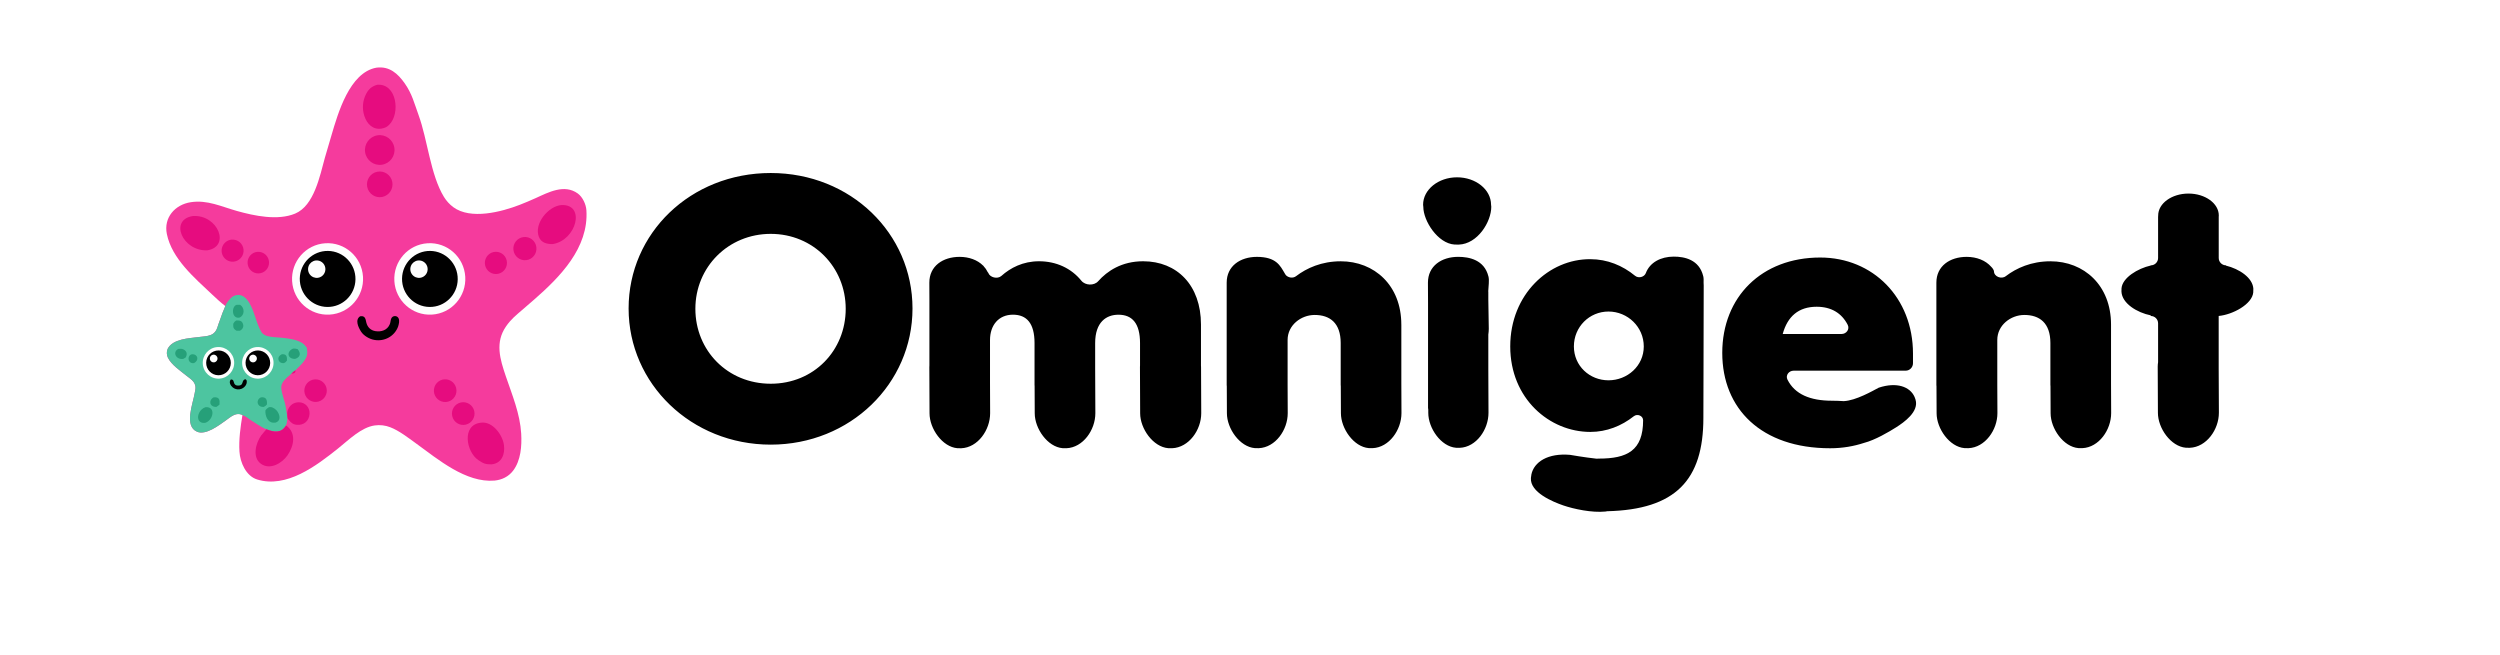
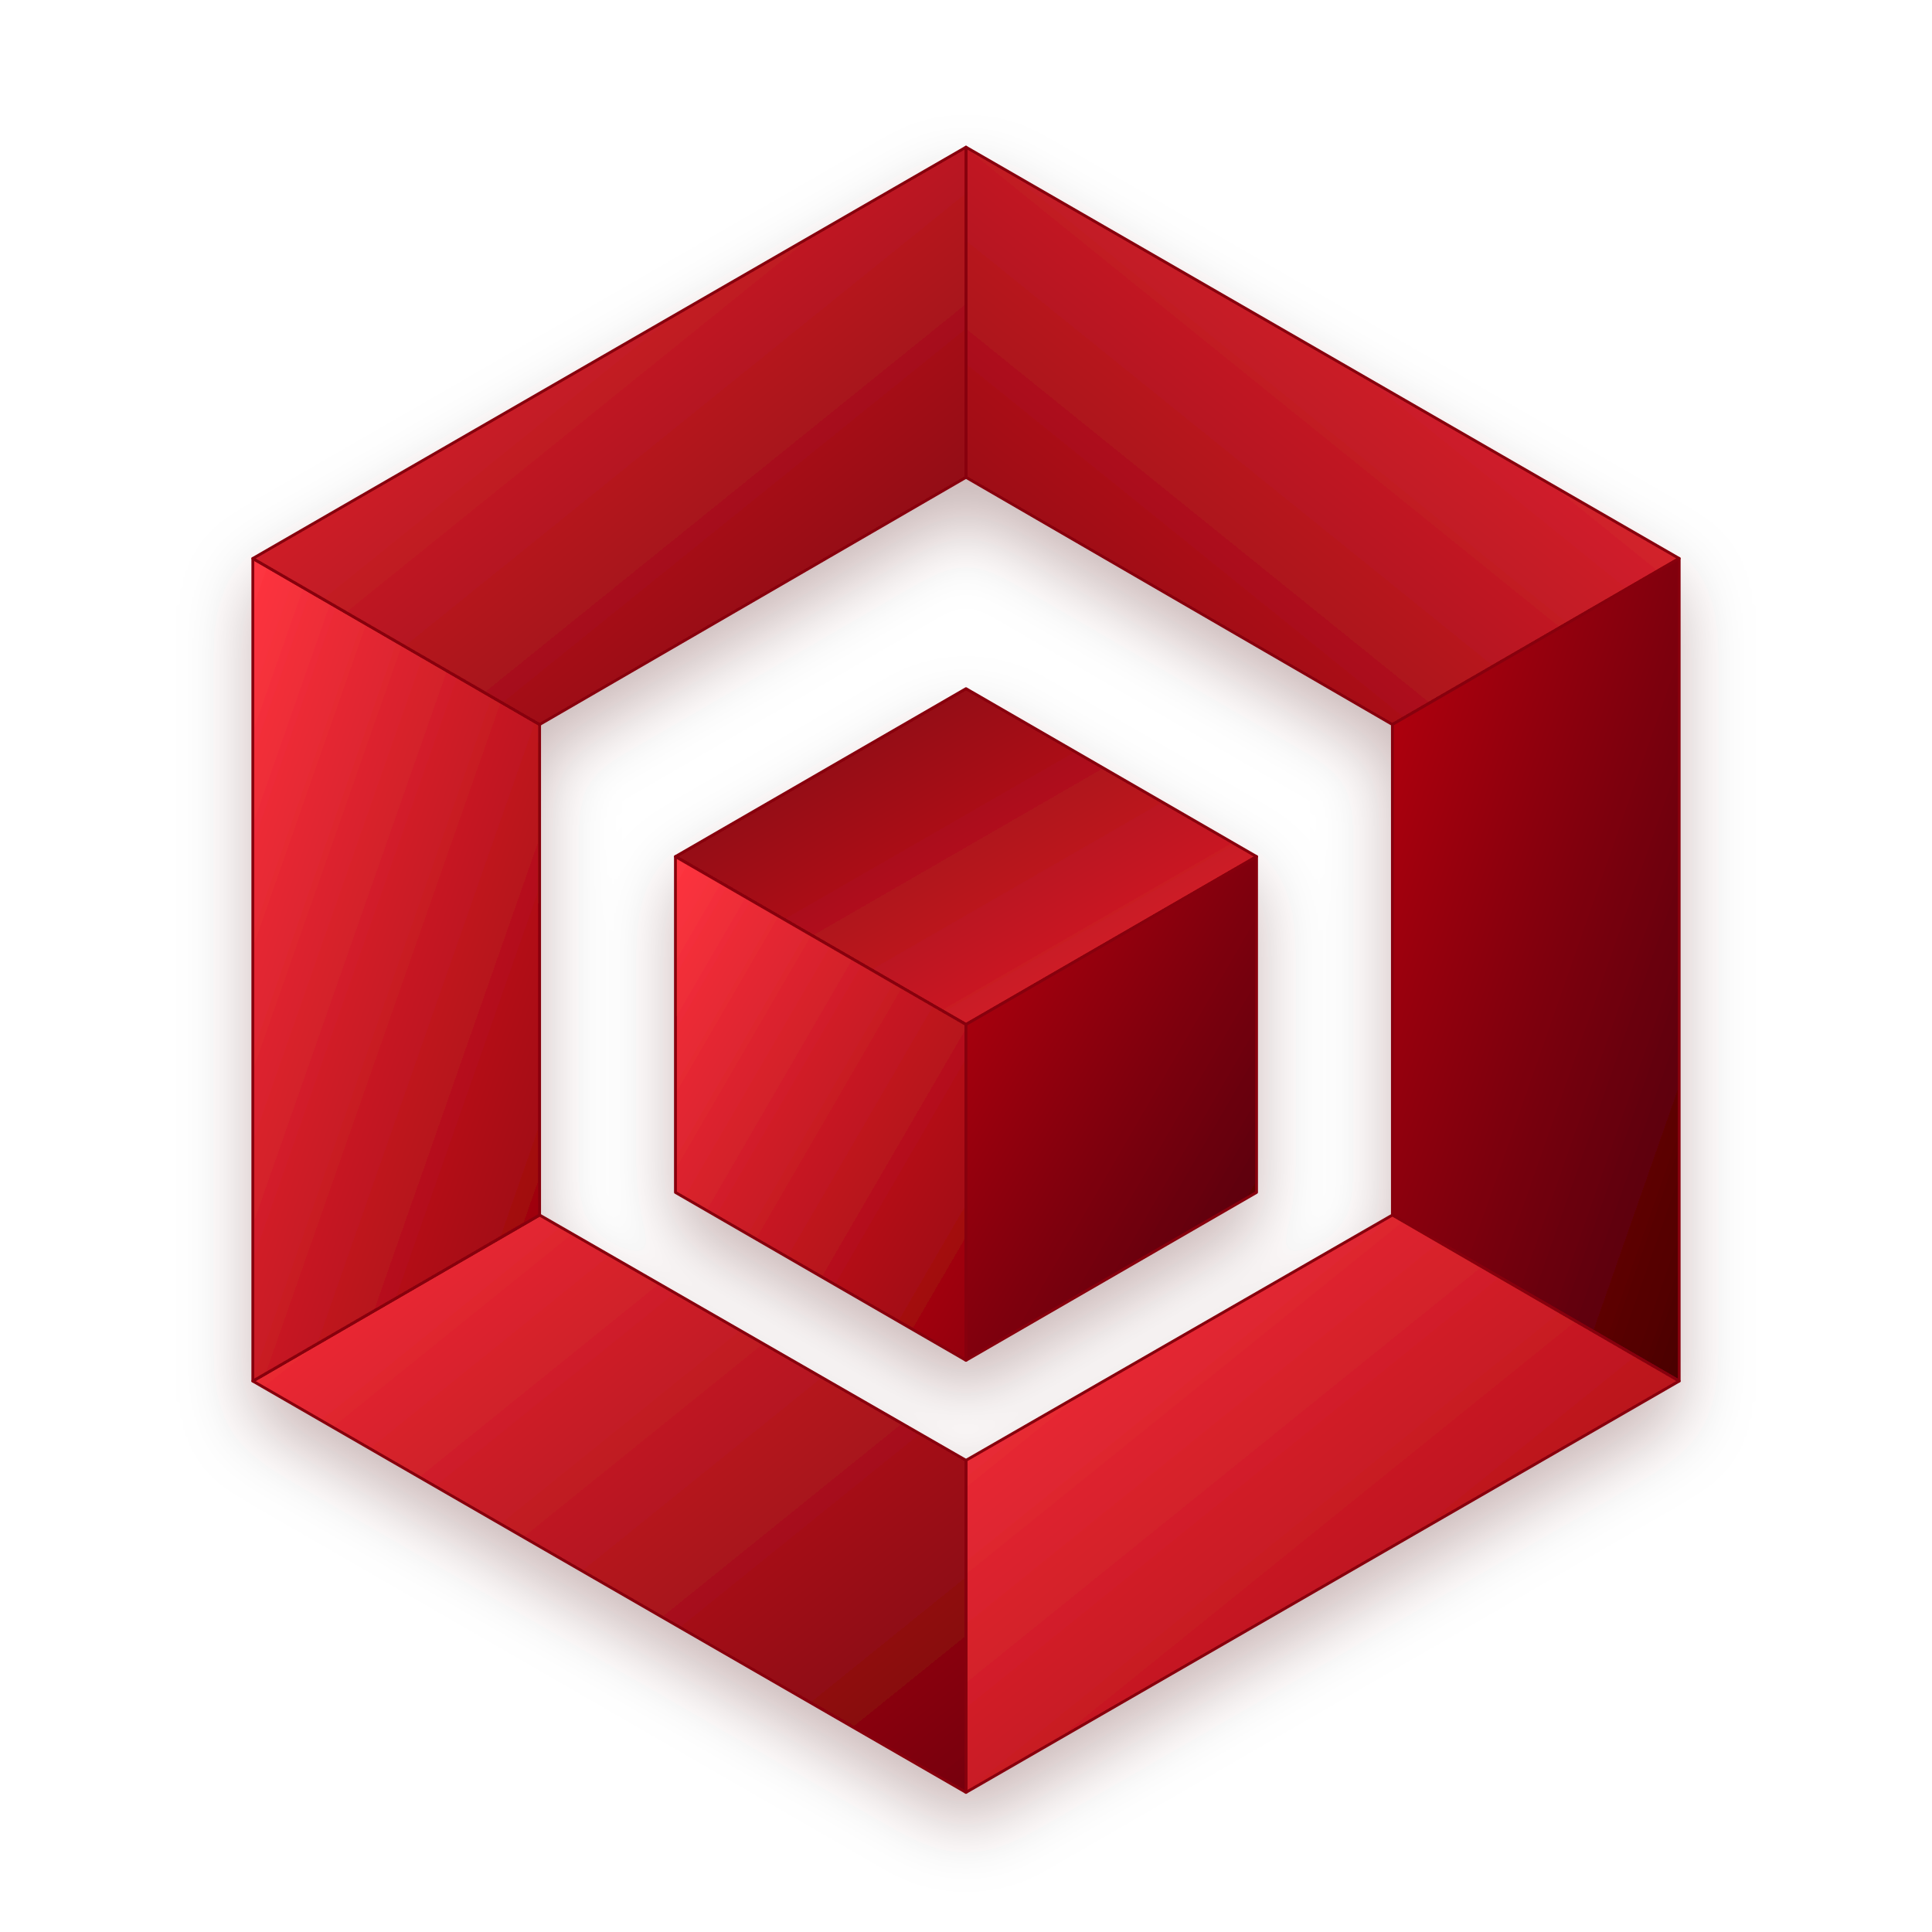
- <svg xmlns="http://www.w3.org/2000/svg" width="1734" height="454" viewBox="0 0 1734 454" fill="none">
-   <path d="M1032.35 191.654C1029.5 180.246 1019.08 178.144 1011.41 178.144C999.802 178.161 990.399 184.5 990.419 196.062L990.487 210.436V282.938C990.487 283.362 990.554 283.785 990.652 284.175V286.379C990.673 297.042 999.496 309.721 1009.85 310.569C1010.71 310.637 1011.59 310.637 1012.49 310.603C1024.01 310.128 1032.45 297.855 1032.42 286.294L1032.3 256.307V232.066C1032.5 230.676 1032.62 229.32 1032.62 228.032L1032.3 207.826V202.486C1032.3 202.317 1032.26 202.147 1032.25 201.977C1032.37 198.468 1033.1 194.553 1032.37 191.654H1032.35ZM1181.34 191.484C1178.56 180.076 1168.39 177.974 1160.9 177.991C1151.92 178.008 1144.31 182.026 1141.54 189.433C1140.49 192.162 1136.51 193.298 1134.03 191.247C1125.46 184.195 1114.87 179.771 1103.08 179.771C1074.57 179.534 1047.5 203.978 1047.5 240.271C1047.5 276.564 1074.8 299.585 1103.08 299.585C1114.31 299.585 1124.68 295.448 1133.21 288.702C1135.67 286.752 1139.66 288.379 1139.66 291.515C1139.66 312.637 1128.5 318.079 1109.02 318.079C1108.39 318.079 1107.82 318.095 1107.32 318.146C1098.92 317.231 1088.99 315.485 1088.99 315.485C1073.72 314.146 1063.95 320.316 1062.14 329.216H1062.17C1062.01 329.962 1061.91 330.724 1061.84 331.504C1061.08 341.539 1077.18 348.116 1084.34 350.574C1091.5 353.032 1104.21 355.779 1113.6 354.795C1114.04 354.745 1114.4 354.677 1114.7 354.592C1162.18 353.456 1181.46 332.979 1181.46 289.871C1181.46 276.581 1181.68 230.778 1181.69 198.045C1181.69 197.384 1181.66 196.706 1181.61 196.027C1181.69 194.383 1181.68 192.824 1181.35 191.468L1181.34 191.484ZM1115.65 263.783C1102.58 263.783 1091.65 253.815 1091.65 240.288C1091.65 226.761 1102.35 216.081 1115.65 216.081C1128.96 216.081 1140.12 226.761 1140.12 240.288C1140.12 253.815 1128.72 263.783 1115.65 263.783ZM832.994 253.578V225.099C832.994 197.807 816.362 181.212 792.864 181.212C777.998 181.212 767.953 187.992 761.688 195.061C758.84 198.299 752.73 198.045 750.032 194.705C743.006 186.026 732.588 181.212 720.658 181.212C709.492 181.212 700.821 185.789 694.559 191.383C691.845 193.807 686.55 192.451 685.464 189.23C685.43 189.128 685.277 188.925 685.04 188.688C684.327 187.179 683.377 185.84 682.257 184.636C682.172 184.433 682.053 184.28 681.85 184.195C677.981 180.314 672.126 178.161 665.576 178.161C653.969 178.177 644.568 184.517 644.585 196.079L644.636 208.012V253.544C644.636 253.9 644.585 254.239 644.585 254.595L644.636 266.529V267.139C644.636 267.139 644.636 267.156 644.636 267.173L644.721 286.667C644.721 297.33 653.63 310.009 664.032 310.874C664.897 310.942 665.797 310.942 666.696 310.908C678.286 310.434 686.788 298.161 686.754 286.599L686.669 265.393V235.83C686.669 225.625 692.608 218.268 702.586 218.268C712.089 218.268 717.553 224.201 717.553 237.966V254.477C717.553 254.477 717.553 254.544 717.553 254.595V255.866V267.139C717.553 267.309 717.587 267.478 717.604 267.648L717.688 286.651C717.688 297.313 726.597 309.992 737.015 310.857C737.879 310.925 738.78 310.925 739.681 310.891C751.27 310.417 759.772 298.144 759.736 286.582L759.601 255.256V237.983C759.601 223.269 767.44 218.285 775.756 218.285C785.258 218.285 790.726 224.218 790.726 237.983V253.426C790.705 253.815 790.674 254.205 790.674 254.595L790.809 286.651C790.809 297.313 799.787 310.009 810.288 310.857C811.174 310.925 812.069 310.925 812.97 310.891C824.662 310.417 833.216 298.144 833.18 286.582L833.045 254.527C833.045 254.222 833.009 253.934 832.994 253.629V253.578ZM1328.61 277.191C1331.16 285.548 1320.59 292.939 1315.12 296.414C1310.29 299.483 1300.56 305.229 1292.88 307.196C1285.9 309.484 1278.11 310.908 1269.37 310.908C1221.64 310.908 1194.56 283.531 1194.56 244.763C1194.56 205.995 1221.87 178.619 1262.49 178.619C1299.07 178.619 1326.85 206.47 1326.85 245.238V251.917C1326.85 254.781 1324.57 257.104 1321.76 257.104H1244.06C1240.75 257.104 1238.28 260.325 1239.8 263.325C1244.89 273.462 1255.53 277.937 1270.56 277.937C1273.48 277.937 1276.23 278.073 1278.83 278.225C1287.21 277.87 1298.88 271.123 1303.08 268.902C1315.48 264.8 1324.76 268.139 1327.94 275.31C1328.2 275.903 1328.44 276.547 1328.63 277.191H1328.61ZM1236.49 231.66H1277.28C1280.66 231.66 1283.12 228.337 1281.56 225.286C1277.4 217.183 1270.17 212.759 1260.01 212.759C1247.43 212.759 1239.81 219.539 1236.49 231.643V231.66ZM1010.59 122.983C997.581 123 987.038 131.544 987.059 142.054L987.209 143.461C987.209 153.157 997.187 168.854 1008.86 169.617C1009.83 169.668 1010.85 169.685 1011.85 169.651C1024.85 169.21 1034.37 153.903 1034.35 143.393L1034.2 141.986C1034.16 131.476 1023.61 122.983 1010.59 122.983ZM1562.94 200.469C1562.6 192.62 1553.06 186.467 1543.97 184.246L1544 184.043C1541.19 184.043 1538.91 181.771 1538.91 178.957V150.699C1538.91 150.699 1538.9 150.581 1538.9 150.513C1538.93 150.174 1538.96 149.818 1538.96 149.462C1538.96 141.071 1529.54 134.256 1517.94 134.256C1506.33 134.256 1496.91 141.071 1496.91 149.462C1496.91 149.513 1496.91 149.58 1496.91 149.631C1496.86 149.902 1496.85 150.174 1496.85 150.445V178.957C1496.85 181.771 1494.57 184.043 1491.76 184.043V184.162C1482.69 186.212 1472.11 192.637 1471.48 199.96H1471.49C1471.43 200.706 1471.41 201.469 1471.44 202.232C1471.8 210.453 1482.29 216.844 1491.76 218.742V219.166C1494.57 219.166 1496.85 221.438 1496.85 224.252V251.205C1496.69 252.205 1496.59 253.239 1496.59 254.29L1496.73 286.345C1496.73 297.008 1505.68 309.704 1516.15 310.552C1517.02 310.62 1517.94 310.62 1518.84 310.586C1530.5 310.111 1539.03 297.838 1539.02 286.278L1538.88 255.849V219.149C1548.45 218.285 1562.15 211.081 1562.87 202.723H1562.85C1562.92 201.977 1562.94 201.215 1562.91 200.452L1562.94 200.469ZM534.574 120C478.983 120 436 161.752 436 213.962C436 266.173 479.475 308.399 534.574 308.399C589.673 308.399 632.911 266.173 632.911 213.962C632.911 161.989 590.148 120 534.574 120ZM534.574 266.156C504.641 266.156 482.309 243.136 482.309 214.183C482.309 185.23 505.116 162.209 534.574 162.209C564.033 162.209 586.585 185.23 586.585 214.183C586.585 243.136 564.491 266.156 534.574 266.156ZM971.955 225.116C971.955 197.841 953.185 181.229 929.92 181.229C916.701 181.229 906.303 185.924 898.92 191.569C896.745 193.231 893.472 192.62 891.81 190.756C891.52 190.332 891.251 189.891 890.977 189.433C890.977 189.433 890.977 189.433 890.977 189.416C887.973 184.382 885.276 178.194 871.818 178.161C860.214 178.177 850.811 184.517 850.827 196.079V199.35V267.122C850.827 267.376 850.863 267.614 850.899 267.851L850.982 286.616C850.982 297.279 859.924 309.976 870.379 310.823C871.243 310.891 872.144 310.891 873.04 310.857C884.68 310.382 893.203 298.109 893.167 286.549L893.084 267.122C893.084 267.122 893.084 267.105 893.084 267.088V235.779C893.084 225.574 902.347 218.454 911.849 218.454C922.303 218.454 929.905 223.913 929.905 237.914V267.088C929.905 267.292 929.941 267.495 929.972 267.699L930.06 286.599C930.06 297.262 938.95 309.942 949.353 310.806C950.218 310.874 951.119 310.874 952.015 310.84C963.587 310.365 972.074 298.093 972.058 286.532L971.97 265.885V225.099L971.955 225.116ZM1464.21 225.116C1464.21 197.841 1445.44 181.229 1422.18 181.229C1408.96 181.229 1398.56 185.924 1391.18 191.569C1388.18 193.875 1383 191.874 1383 188.077C1383 187.619 1382.22 186.06 1381.08 185.026C1377.25 180.652 1371.07 178.161 1364.06 178.161C1352.45 178.177 1343.05 184.517 1343.07 196.079V199.35V267.122C1343.07 267.376 1343.11 267.614 1343.14 267.851L1343.23 286.616C1343.23 297.279 1352.17 309.976 1362.62 310.823C1363.48 310.891 1364.38 310.891 1365.28 310.857C1376.92 310.382 1385.44 298.109 1385.41 286.549L1385.32 267.122C1385.32 267.122 1385.32 267.105 1385.32 267.088V235.779C1385.32 225.574 1394.59 218.454 1404.09 218.454C1414.55 218.454 1422.15 223.913 1422.15 237.914V267.088C1422.15 267.292 1422.18 267.495 1422.22 267.699L1422.3 286.599C1422.3 297.262 1431.19 309.942 1441.59 310.806C1442.46 310.874 1443.36 310.874 1444.26 310.84C1455.83 310.365 1464.32 298.093 1464.3 286.532L1464.21 265.885V225.099V225.116Z" fill="black" />
-   <path d="M156.293 212.265L156.107 212.131C153.518 210.248 149.473 206.479 147.012 204.154C134.88 192.686 119.208 179.437 115.725 162.304C113.404 150.892 121.396 141.92 132.327 140.246C143.869 138.479 153.555 143.313 164.354 146.336C176.453 149.721 192.628 153.168 204.692 148.153C217.889 142.667 221.841 122.063 225.335 109.415C226.808 104.237 228.325 99.071 229.884 93.918C234.427 78.503 242.436 50.358 261.004 46.947C270.05 45.703 275.955 51.011 280.743 57.852C285.865 65.167 287.372 71.754 290.312 79.786C296.549 96.824 298.553 121.259 307.899 136.541C309.594 139.323 311.805 141.75 314.412 143.69C326.469 152.564 347.725 147.009 360.491 142.066C364.227 140.61 367.924 139.053 371.576 137.399C380.454 133.358 391.472 127.481 400.747 134.197C404.099 136.624 406.469 141.736 406.73 145.823C408.4 171.971 388.39 192.131 370.433 207.833L362.095 215.045C357.72 218.811 354.414 221.468 351.038 226.304C343.194 237.544 346.83 249.191 350.847 261.019C355.25 273.978 360.691 286.91 361.505 300.758C361.991 309.333 361.274 319.441 355.861 326.509C352.721 330.61 348.103 332.839 343.029 333.329C323.227 335.049 303.732 318.567 288.609 307.592C283.192 303.661 276.774 298.683 270.734 296.359C267.291 295.002 263.558 294.563 259.897 295.088C250.554 296.39 241.899 305.128 234.44 311.081C219.444 323.052 198.709 338.892 178.316 332.554C170.591 330.154 166.507 320.608 166.091 313.218C165.562 305.055 166.797 295.989 168.155 287.91C167.988 287.78 167.548 287.565 167.349 287.499C163.163 286.083 159.712 289.439 156.662 291.591C151.917 294.937 142.775 302.057 136.69 299.455C127.493 295.525 133.788 280.064 134.987 272.905C135.25 271.343 135.772 269.653 135.548 268.095C135.363 266.806 134.829 265.595 134.005 264.591C132.782 263.073 131.083 262.03 129.533 260.769C125.193 257.239 118.907 253.14 116.416 248C115.553 246.219 115.465 243.783 116.276 241.987C119.724 235.005 131.17 234.64 137.77 233.781C143.992 232.972 149.057 233.461 151.05 226.223C151.381 225.022 152.027 223.499 152.444 222.288C153.61 218.897 154.822 215.534 156.293 212.265Z" fill="#F53B9D" />
-   <path d="M156.293 212.264C156.82 210.319 159.918 206.323 161.945 205.385C167.305 202.904 170.907 206.443 173.373 210.868C176.916 217.228 177.747 224.471 181.498 230.578C182.183 231.693 184.012 232.671 185.231 233.035C188.389 233.906 191.586 233.919 194.78 234.201C199.391 234.605 205.658 235.41 209.576 237.87C210.822 238.652 211.932 240.027 212.799 241.132C213.374 244.949 213.423 246.854 211.029 250.241C209.299 252.69 207.088 254.63 205.006 256.743C203.689 257.694 203.095 258.077 202.019 259.293C193.077 266.564 194.271 267.878 197.412 278.799C198.354 282.072 198.484 285.077 199.206 288.14L199.423 290.084C199.189 291.425 198.913 293.98 198.359 295.057C195.138 300.703 189.92 299.747 184.771 297.732C182.213 296.911 175.995 292.764 173.598 291.181C171.657 289.9 170.493 288.739 168.155 287.91C167.988 287.78 167.548 287.565 167.349 287.499C163.163 286.083 159.712 289.439 156.662 291.591C151.917 294.937 142.775 302.057 136.69 299.455C127.493 295.525 133.788 280.064 134.987 272.905C135.25 271.343 135.772 269.653 135.548 268.094C135.363 266.806 134.829 265.595 134.005 264.591C132.782 263.073 131.083 262.029 129.533 260.768C125.193 257.238 118.907 253.14 116.416 248C115.553 246.218 115.465 243.782 116.276 241.987C119.724 235.005 131.17 234.639 137.77 233.781C143.992 232.972 149.057 233.461 151.05 226.223C151.381 225.022 152.027 223.499 152.444 222.288C153.61 218.897 154.822 215.534 156.293 212.264Z" fill="#4DC5A0" />
-   <path d="M142.637 282.401C150.061 281.975 147.814 291.76 142.272 293.292C141.29 293.322 140.374 293.398 139.497 292.961C135.907 291.173 137.423 286.191 139.825 284.037C140.925 283.051 141.338 282.846 142.637 282.401Z" fill="#26A079" />
-   <path d="M186.586 282.407C187.651 282.313 188.12 282.271 189.121 282.7C191.031 283.537 192.54 285.094 193.322 287.036C194.365 289.683 194.044 292.095 191.19 293.119C190.655 293.179 190.116 293.197 189.578 293.172C185.449 292.998 183.877 288.233 184.079 284.692C184.872 283.507 185.403 283.117 186.586 282.407Z" fill="#26A079" />
-   <path d="M164.075 211.424C164.882 211.361 165.703 211.392 166.515 211.403C169.787 213.404 169.852 218.58 166.214 220.252C160.687 221.513 160.299 212.686 164.075 211.424Z" fill="#26A079" />
-   <path d="M123.734 241.965C125.166 241.891 126.225 241.769 127.536 242.5C129.794 243.758 129.97 245.837 128.792 247.926C128.306 248.26 127.689 248.604 127.176 248.908C122.172 249.808 119.28 244.215 123.734 241.965Z" fill="#26A079" />
-   <path d="M203.265 241.788C204.431 241.714 205.313 241.816 206.428 242.144C208.797 244.951 208.474 247.714 204.743 248.916C199.431 249.127 198.353 243.924 203.265 241.788Z" fill="#26A079" />
-   <path d="M160.129 263.201C162.889 263.114 161.384 265.867 163.554 267.137C164.361 267.565 165.906 267.503 166.717 267.212C168.811 266.463 167.688 263.705 170.048 263.031C171.437 263.343 171.254 264.961 170.998 266.018C170.83 266.483 170.608 267.025 170.329 267.428C169.359 268.852 167.835 269.793 166.136 270.022C164.442 270.271 162.723 269.79 161.4 268.698C159.823 267.404 158.531 264.974 160.129 263.201Z" fill="black" />
-   <path d="M163.849 222.28C165.435 222.176 167.32 222.287 168.151 223.818C169.457 226.223 168.561 228.186 166.434 229.387C165.645 229.452 164.845 229.403 164.052 229.379C161.705 228.029 161.716 227.023 161.788 224.523C162.439 223.384 162.759 222.992 163.849 222.28Z" fill="#26A079" />
-   <path d="M181.029 275.583C184.725 275.189 185.338 277.389 185.163 280.522C184.369 281.379 183.999 281.738 182.95 282.24C181.414 282.303 179.985 281.995 179.138 280.556C178.672 279.763 178.564 278.808 178.841 277.93C179.236 276.646 179.918 276.155 181.029 275.583Z" fill="#26A079" />
-   <path d="M148.213 275.57C152.186 275.289 152.525 277.259 152.255 280.623C151.473 281.345 150.949 281.663 150.06 282.243C145.363 282.352 144.36 277.735 148.213 275.57Z" fill="#26A079" />
-   <path d="M133.269 245.694C137.418 245.653 138.184 249.969 134.579 251.855C133.915 251.941 133.192 251.946 132.572 251.663C131.796 251.304 131.206 250.632 130.947 249.813C130.644 248.894 130.748 247.886 131.234 247.049C131.765 246.134 132.313 245.929 133.269 245.694Z" fill="#26A079" />
-   <path d="M195.474 245.697C195.609 245.689 195.744 245.684 195.879 245.68C198.948 245.611 199.121 247.606 199.042 250.065C198.311 251.091 197.996 251.372 196.854 251.879C196.284 251.884 195.862 251.876 195.303 251.728C194.496 251.515 193.818 250.965 193.441 250.216C192.43 248.243 193.688 246.537 195.474 245.697Z" fill="#26A079" />
-   <path d="M198.36 295.057C205.795 300.214 203.858 309.422 199.388 315.843C195.555 321.349 187.384 326.107 181.127 321.786C174.679 317.331 177.403 307.278 181.186 302.014C182.293 300.474 183.663 299.183 184.771 297.732C189.92 299.747 195.138 300.703 198.36 295.057Z" fill="#E60C7F" />
-   <path d="M199.206 288.141C199.139 286.599 199.126 285.667 199.721 284.188C201.027 280.943 203.816 279.014 207.309 279.021C211.713 279.029 214.959 282.64 214.7 287.026C214.464 291.955 210.658 295.15 205.822 294.645C203.149 294.365 201.772 293.13 200.184 291.115C199.917 290.782 199.663 290.437 199.423 290.084L199.206 288.141Z" fill="#E60C7F" />
-   <path d="M205.006 256.743C204.905 259.035 203.855 258.96 202.019 259.293C203.095 258.077 203.688 257.694 205.006 256.743Z" fill="#E60C7F" />
-   <path d="M333.504 293.187C341.538 291.987 348.576 301.53 349.542 308.676C350.392 314.972 348.064 321.305 340.995 322.079C336.725 322.122 335.298 321.51 331.766 319.135C323.313 313.456 320.027 294.672 333.504 293.187Z" fill="#E60C7F" />
-   <path d="M261.552 58.808C275.272 57.597 277.855 78.8 269.949 86.529C268.203 88.238 267.103 88.659 264.771 89.178C258.592 90.219 254.412 85.824 252.683 80.329C251.04 75.265 251.512 69.746 253.992 65.038C255.793 61.632 257.919 59.907 261.552 58.808Z" fill="#E60C7F" />
-   <path d="M389.468 142.215C406.378 141.581 399.857 166.632 383.38 169.295C379.532 169.371 375.413 168.462 373.794 164.39C370.11 155.118 380.414 142.888 389.468 142.215Z" fill="#E60C7F" />
-   <path d="M133.822 149.835C151.196 148.781 160.181 171.082 143.692 173.643C126.537 174.248 117.128 152.393 133.822 149.835Z" fill="#E60C7F" />
-   <path d="M261.76 93.858C267.383 92.947 272.668 96.821 273.529 102.486C274.392 108.152 270.499 113.438 264.861 114.26C259.287 115.073 254.103 111.21 253.251 105.608C252.399 100.005 256.197 94.76 261.76 93.858Z" fill="#E60C7F" />
-   <path d="M261.712 119.113C266.496 118.187 271.127 121.32 272.077 126.128C273.028 130.935 269.945 135.613 265.172 136.601C260.356 137.598 255.654 134.46 254.695 129.609C253.735 124.757 256.883 120.047 261.712 119.113Z" fill="#E60C7F" />
-   <path d="M249.789 219.371C250.785 219.277 251.661 219.157 252.491 219.817C253.684 220.763 253.75 222.414 254.097 223.784C254.911 227 257.126 229.142 260.364 229.676C264.404 230.343 268.583 229.041 270.3 224.998C271.106 223.35 270.688 220.777 272.41 219.68C273.76 218.819 275.687 219.243 276.416 220.722C277.277 222.467 276.664 224.749 276.135 226.499C273.642 233.255 266.713 236.973 259.776 235.784C256.399 235.246 252.323 232.967 250.429 230.003C248.545 227.057 246.036 221.83 249.789 219.371Z" fill="black" />
-   <path d="M363.13 164.423C367.52 163.9 371.504 167.053 372.03 171.47C372.557 175.886 369.428 179.898 365.039 180.435C360.641 180.973 356.643 177.817 356.115 173.391C355.586 168.964 358.73 164.947 363.13 164.423Z" fill="#E60C7F" />
-   <path d="M308.352 263.092C312.687 262.855 316.388 266.206 316.607 270.568C316.827 274.932 313.48 278.642 309.145 278.845C304.832 279.048 301.167 275.704 300.949 271.366C300.731 267.027 304.04 263.328 308.352 263.092Z" fill="#E60C7F" />
-   <path d="M319.593 279.167C323.799 278.219 327.974 280.87 328.937 285.097C329.9 289.322 327.288 293.538 323.091 294.529C318.866 295.525 314.638 292.875 313.669 288.617C312.698 284.361 315.356 280.121 319.593 279.167Z" fill="#E60C7F" />
-   <path d="M216.949 263.366C221.124 262.293 225.372 264.833 226.43 269.036C227.487 273.24 224.952 277.508 220.772 278.562C216.606 279.614 212.38 277.072 211.326 272.883C210.271 268.693 212.787 264.437 216.949 263.366Z" fill="#E60C7F" />
-   <path d="M342.359 174.811C346.496 173.921 350.566 176.569 351.458 180.728C352.351 184.888 349.728 188.989 345.596 189.895C341.451 190.805 337.36 188.157 336.465 183.985C335.57 179.813 338.211 175.702 342.359 174.811Z" fill="#E60C7F" />
-   <path d="M160.686 166.203C164.847 165.848 168.517 168.925 168.92 173.107C169.323 177.288 166.308 181.017 162.158 181.473C159.428 181.772 156.749 180.572 155.144 178.33C153.54 176.089 153.257 173.152 154.404 170.642C155.551 168.132 157.95 166.437 160.686 166.203Z" fill="#E60C7F" />
-   <path d="M178.79 174.666C182.92 174.459 186.428 177.674 186.606 181.83C186.785 185.986 183.567 189.493 179.435 189.646C175.341 189.797 171.894 186.595 171.717 182.478C171.54 178.36 174.699 174.871 178.79 174.666Z" fill="#E60C7F" />
-   <path d="M296.498 168.725C310.115 167.823 321.866 178.234 322.703 191.942C323.54 205.649 313.144 217.43 299.519 218.211C285.98 218.989 274.363 208.605 273.531 194.982C272.699 181.359 282.966 169.622 296.498 168.725Z" fill="#FEFEFE" />
-   <path d="M298.428 174.041C309.091 174.187 317.618 183.003 317.475 193.734C317.333 204.464 308.576 213.048 297.914 212.908C287.247 212.769 278.713 203.951 278.855 193.216C278.997 182.48 287.761 173.895 298.428 174.041Z" fill="black" />
-   <path d="M289.849 180.684C293.12 180.264 296.117 182.571 296.569 185.858C297.022 189.145 294.762 192.186 291.501 192.677C289.36 192.999 287.212 192.139 285.877 190.425C284.541 188.71 284.223 186.406 285.045 184.39C285.867 182.375 287.702 180.959 289.849 180.684Z" fill="#FEFEFE" />
-   <path d="M225.573 168.725C239.19 167.823 250.942 178.234 251.778 191.942C252.615 205.649 242.219 217.43 228.595 218.211C215.055 218.989 203.438 208.605 202.606 194.982C201.775 181.359 212.041 169.622 225.573 168.725Z" fill="#FEFEFE" />
-   <path d="M227.504 174.041C238.167 174.187 246.693 183.003 246.551 193.734C246.409 204.464 237.652 213.048 226.99 212.908C216.322 212.769 207.788 203.951 207.93 193.216C208.073 182.48 216.837 173.895 227.504 174.041Z" fill="black" />
-   <path d="M218.925 180.684C222.195 180.264 225.192 182.571 225.645 185.858C226.098 189.145 223.837 192.186 220.577 192.677C218.436 192.999 216.288 192.139 214.952 190.425C213.617 188.71 213.299 186.406 214.121 184.39C214.943 182.375 216.777 180.959 218.925 180.684Z" fill="#FEFEFE" />
-   <path d="M150.81 240.721C156.837 240.322 162.038 244.929 162.408 250.996C162.778 257.063 158.177 262.276 152.147 262.622C146.155 262.966 141.014 258.371 140.646 252.342C140.278 246.313 144.821 241.118 150.81 240.721Z" fill="#FEFEFE" />
-   <path d="M151.664 243.074C156.383 243.138 160.157 247.04 160.094 251.789C160.031 256.538 156.156 260.337 151.437 260.275C146.716 260.213 142.939 256.311 143.002 251.56C143.065 246.809 146.943 243.009 151.664 243.074Z" fill="black" />
-   <path d="M147.868 246.014C149.315 245.828 150.642 246.849 150.842 248.303C151.042 249.758 150.042 251.104 148.599 251.321C147.651 251.464 146.701 251.083 146.11 250.325C145.519 249.566 145.378 248.546 145.742 247.654C146.106 246.762 146.918 246.136 147.868 246.014Z" fill="#FEFEFE" />
-   <path d="M178.115 240.721C184.141 240.322 189.342 244.929 189.712 250.996C190.082 257.063 185.481 262.276 179.452 262.622C173.459 262.966 168.318 258.371 167.95 252.342C167.582 246.313 172.126 241.118 178.115 240.721Z" fill="#FEFEFE" />
-   <path d="M178.969 243.074C183.688 243.138 187.462 247.04 187.399 251.789C187.336 256.538 183.46 260.337 178.741 260.275C174.02 260.213 170.244 256.311 170.306 251.56C170.369 246.809 174.248 243.009 178.969 243.074Z" fill="black" />
-   <path d="M175.172 246.014C176.619 245.828 177.946 246.849 178.146 248.303C178.347 249.758 177.346 251.104 175.903 251.321C174.956 251.464 174.005 251.083 173.414 250.325C172.823 249.566 172.682 248.546 173.046 247.654C173.41 246.762 174.222 246.136 175.172 246.014Z" fill="#FEFEFE" />
+ <svg xmlns="http://www.w3.org/2000/svg" viewBox="0 0 1024 1024" role="img" aria-labelledby="title">
+   <defs>
+     <linearGradient id="topLeft" x1="0" y1="0" x2="1" y2="1">
+       <stop offset="0" stop-color="#ff303b" />
+       <stop offset="1" stop-color="#760008" />
+     </linearGradient>
+     <linearGradient id="topRight" x1="0" y1="1" x2="1" y2="0">
+       <stop offset="0" stop-color="#830008" />
+       <stop offset="1" stop-color="#ff3340" />
+     </linearGradient>
+     <linearGradient id="sideLight" x1="0" y1="0" x2="1" y2="1">
+       <stop offset="0" stop-color="#ff3540" />
+       <stop offset="1" stop-color="#930009" />
+     </linearGradient>
+     <linearGradient id="sideDark" x1="0" y1="0" x2="1" y2="1">
+       <stop offset="0" stop-color="#b80012" />
+       <stop offset="1" stop-color="#4a0004" />
+     </linearGradient>
+     <linearGradient id="centerTop" x1="0" y1="0" x2="1" y2="1">
+       <stop offset="0" stop-color="#7a0008" />
+       <stop offset="1" stop-color="#e92430" />
+     </linearGradient>
+     <filter id="softShadow" x="-20%" y="-20%" width="140%" height="150%">
+       <feDropShadow dx="0" dy="18" stdDeviation="18" flood-color="#430005" flood-opacity=".28" />
+     </filter>
+   </defs>
+   <g filter="url(#softShadow)" stroke="#870009" stroke-width="1.5" stroke-linejoin="round">
+     <path d="M512 78 890 296 738 384 512 253Z" fill="url(#topRight)" />
+     <path d="M890 296v436l-152-88V384Z" fill="url(#sideDark)" />
+     <path d="m890 732-378 218V774l226-130Z" fill="url(#sideLight)" />
+     <path d="M512 950 134 732l152-88 226 130Z" fill="url(#topLeft)" />
+     <path d="M134 732V296l152 88v260Z" fill="url(#sideLight)" />
+     <path d="M134 296 512 78v175L286 384Z" fill="url(#topLeft)" />
+     <path d="m512 365 154 89-154 89-154-89Z" fill="url(#centerTop)" />
+     <path d="m358 454 154 89v178l-154-89Z" fill="url(#sideLight)" />
+     <path d="m512 543 154-89v178l-154 89Z" fill="url(#sideDark)" />
+   </g>
</svg>
